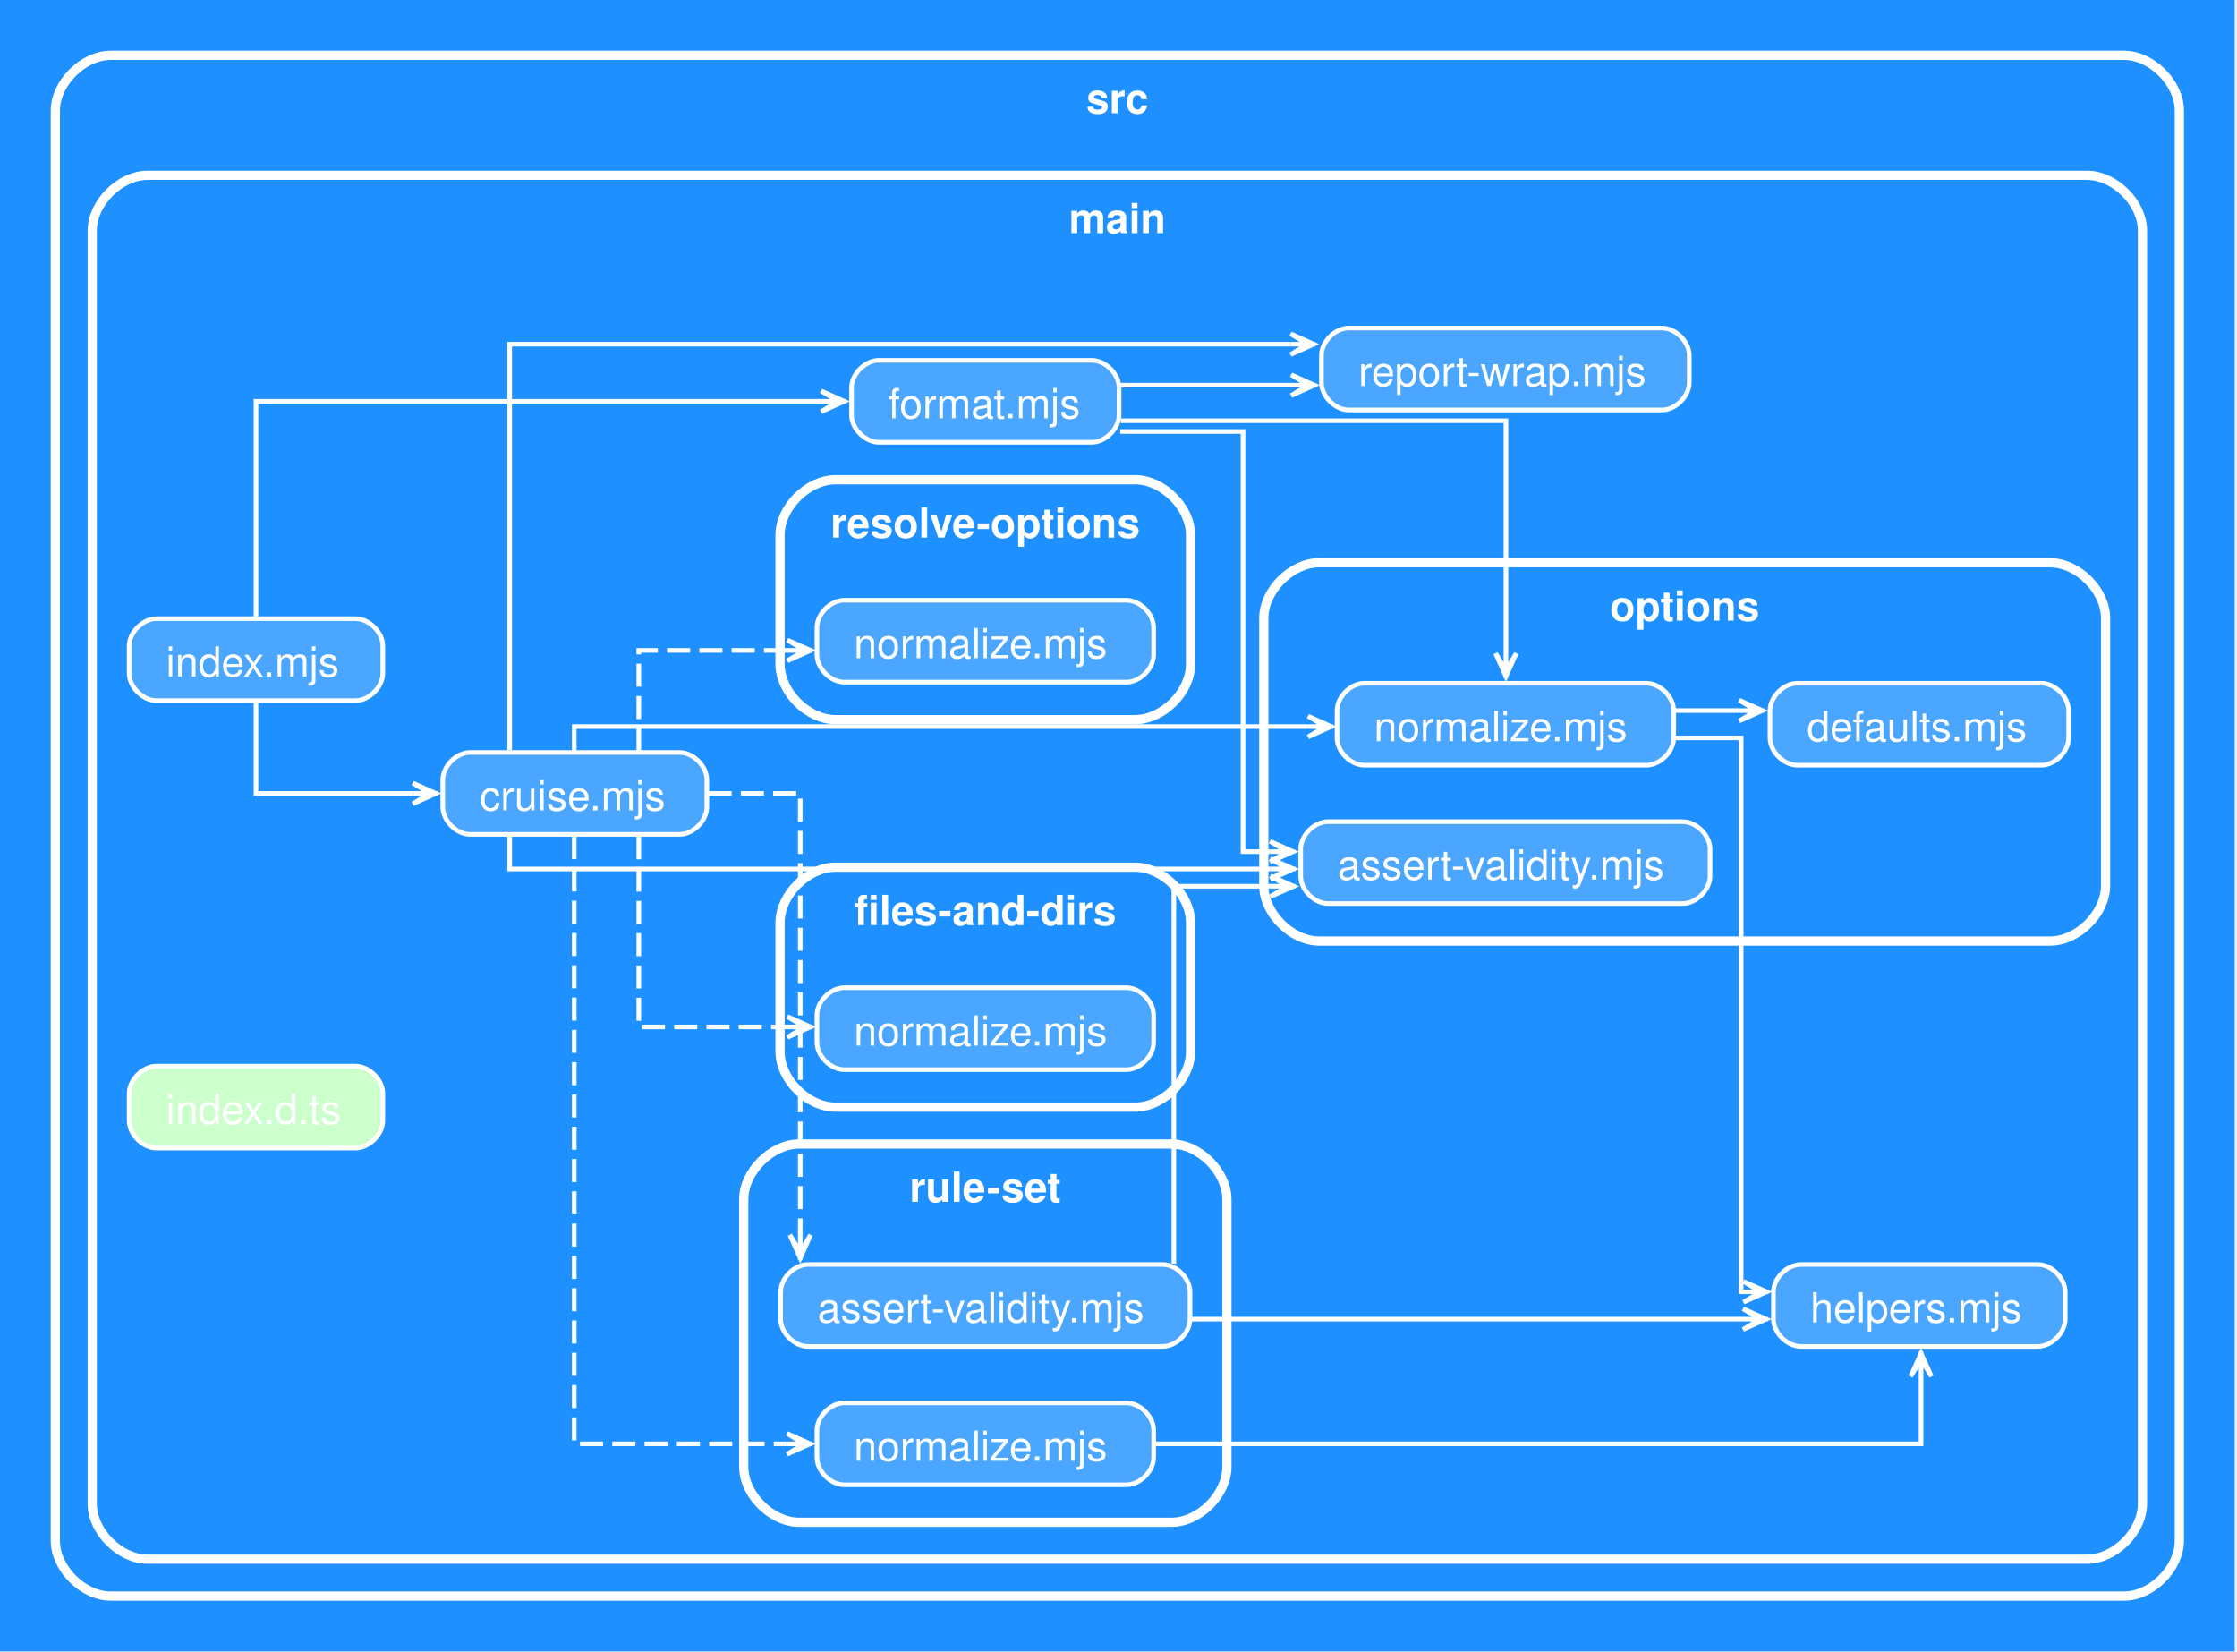
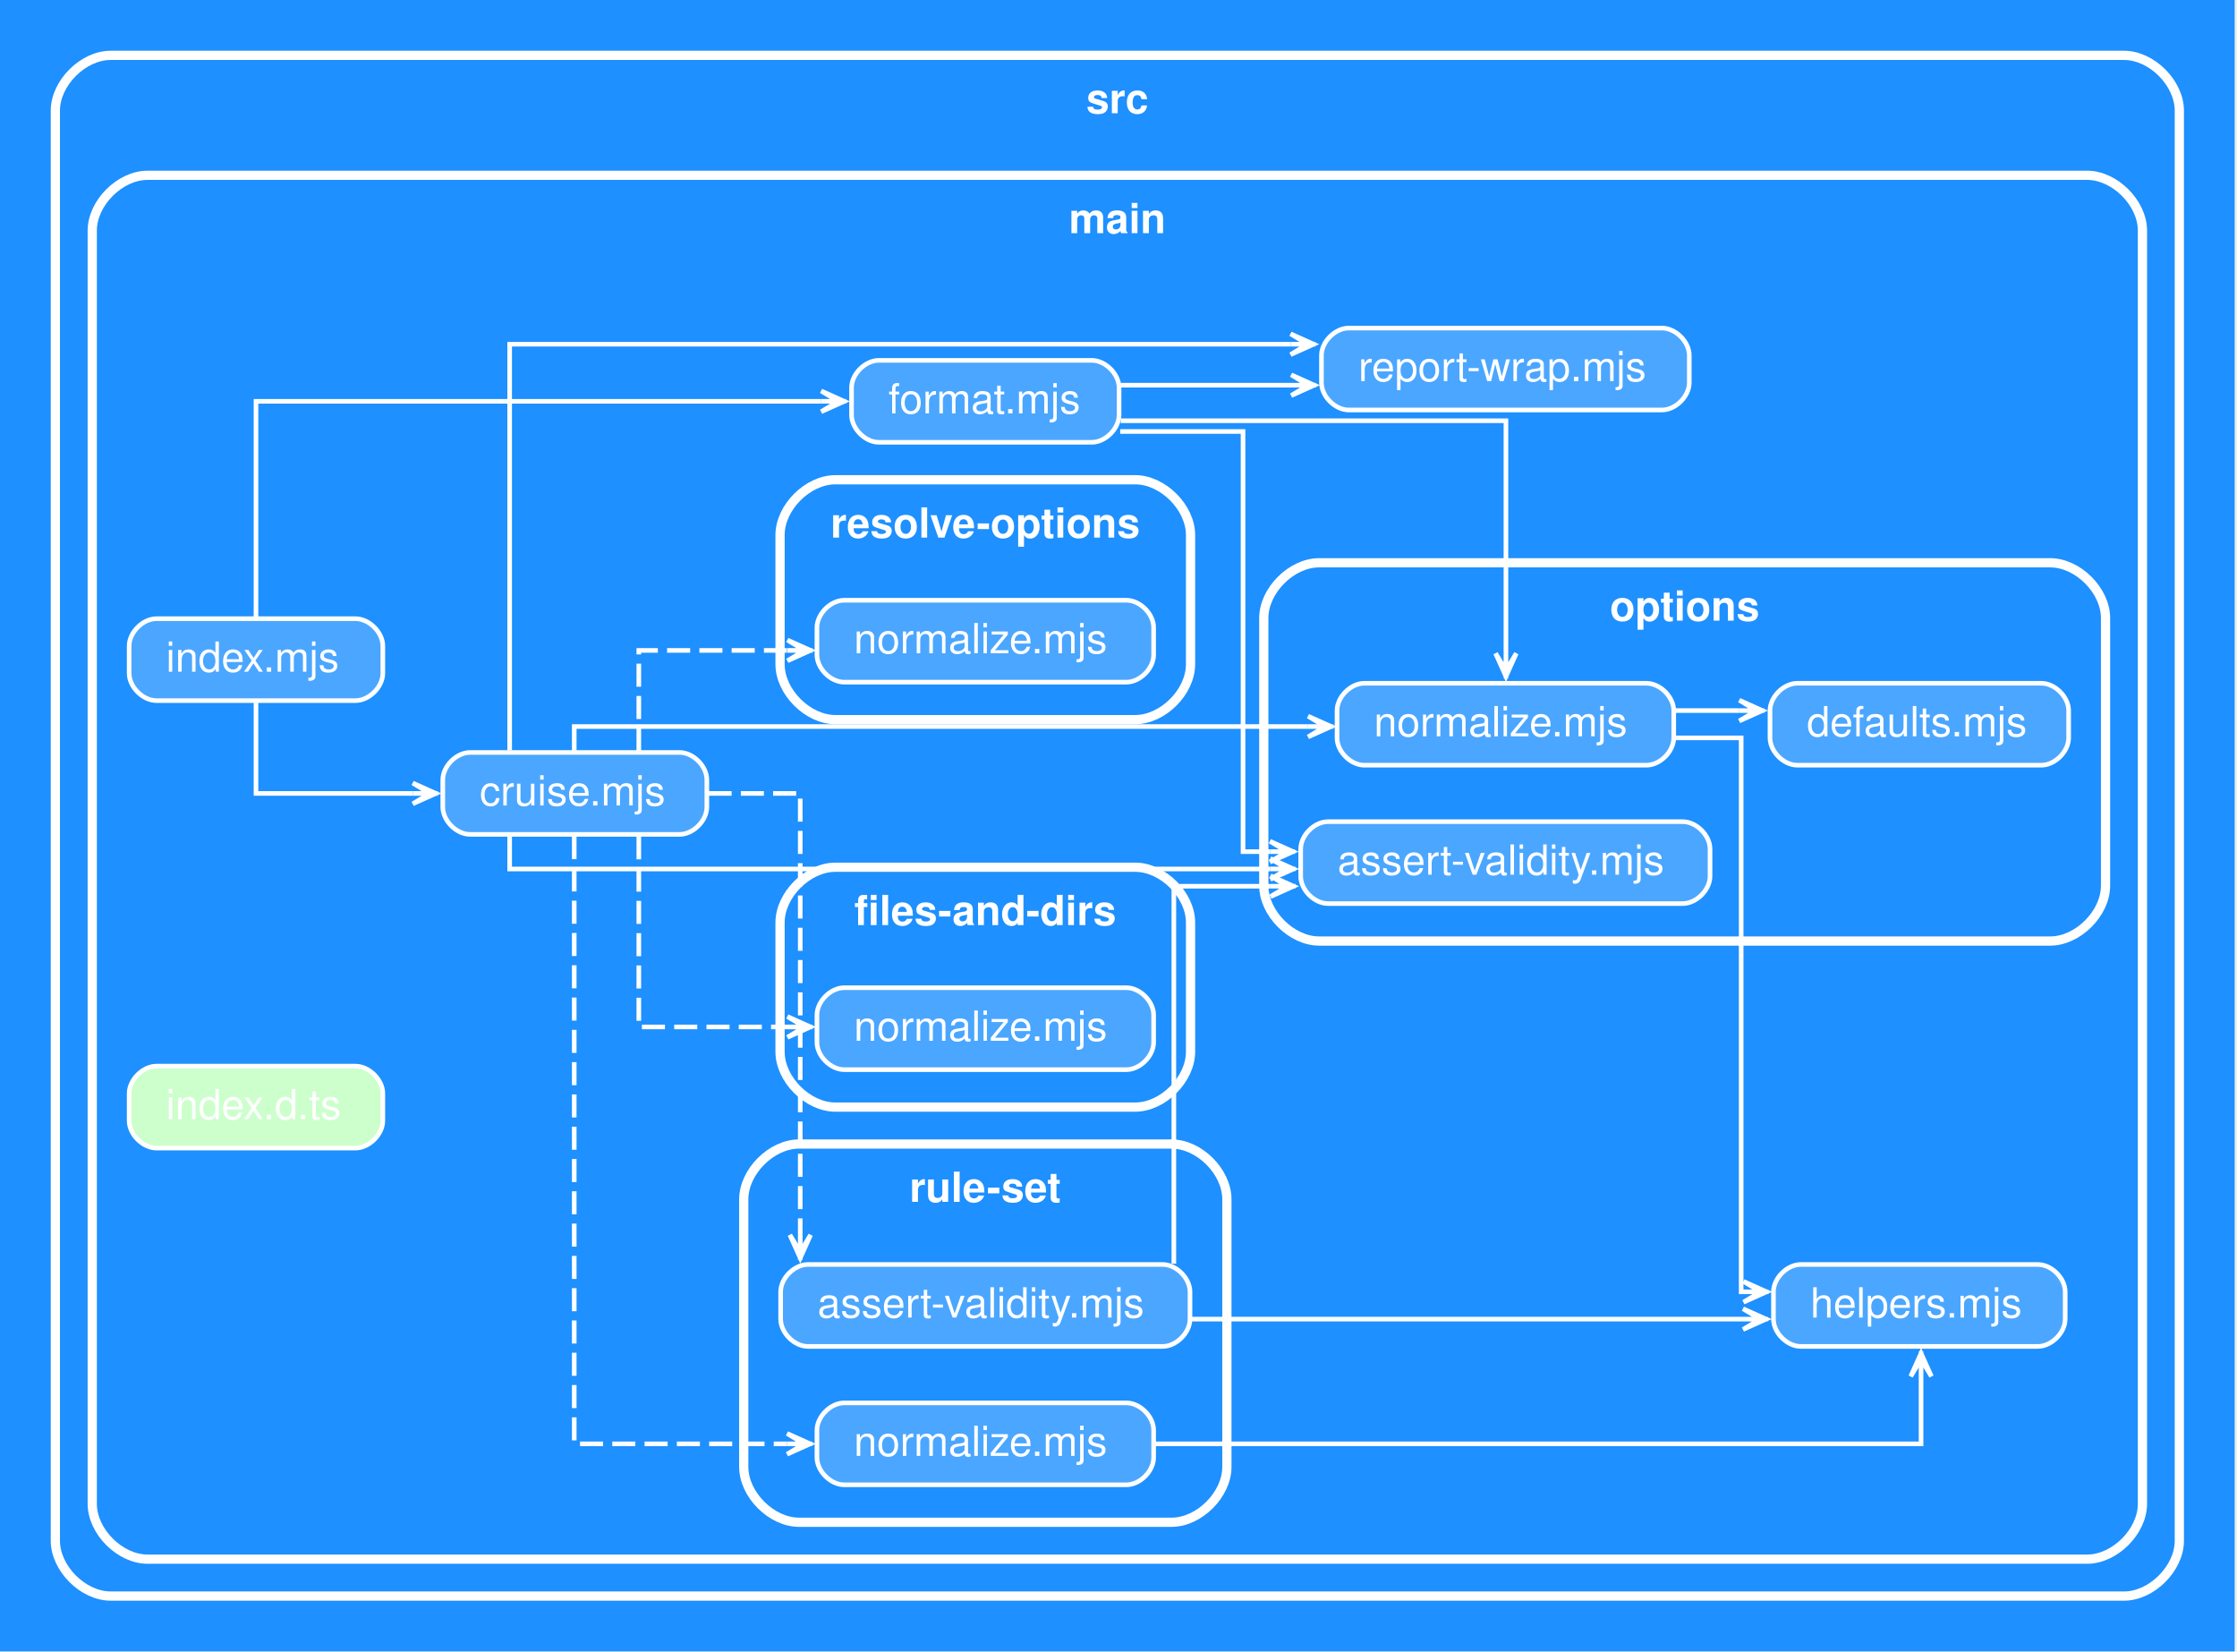
<svg xmlns="http://www.w3.org/2000/svg" xmlns:xlink="http://www.w3.org/1999/xlink" width="485pt" height="358pt" viewBox="0 0 485 358">
  <g class="graph" transform="translate(4 354)">
    <path fill="#1e90ff" d="M-4 4v-358h484.5V4z" />
    <g class="cluster">
      <path fill="none" stroke="#fff" stroke-width="2" d="M20-8h436.5c6 0 12-6 12-12v-310c0-6-6-12-12-12H20c-6 0-12 6-12 12v310c0 6 6 12 12 12" />
      <text xml:space="preserve" x="238.25" y="-329.45" fill="#fff" font-family="Helvetica,sans-Serif" font-size="9" font-weight="bold" text-anchor="middle">src</text>
    </g>
    <g class="cluster">
      <path fill="none" stroke="#fff" stroke-width="2" d="M28-16h420.5c6 0 12-6 12-12v-276c0-6-6-12-12-12H28c-6 0-12 6-12 12v276c0 6 6 12 12 12" />
      <text xml:space="preserve" x="238.25" y="-303.45" fill="#fff" font-family="Helvetica,sans-Serif" font-size="9" font-weight="bold" text-anchor="middle">main</text>
    </g>
    <g class="cluster">
      <path fill="none" stroke="#fff" stroke-width="2" d="M177.12-114h65c6 0 12-6 12-12v-28c0-6-6-12-12-12h-65c-6 0-12 6-12 12v28c0 6 6 12 12 12" />
      <text xml:space="preserve" x="209.62" y="-153.45" fill="#fff" font-family="Helvetica,sans-Serif" font-size="9" font-weight="bold" text-anchor="middle">files-and-dirs</text>
    </g>
    <g class="cluster">
      <path fill="none" stroke="#fff" stroke-width="2" d="M282-150h158.5c6 0 12-6 12-12v-58c0-6-6-12-12-12H282c-6 0-12 6-12 12v58c0 6 6 12 12 12" />
      <text xml:space="preserve" x="361.25" y="-219.45" fill="#fff" font-family="Helvetica,sans-Serif" font-size="9" font-weight="bold" text-anchor="middle">options</text>
    </g>
    <g class="cluster">
      <path fill="none" stroke="#fff" stroke-width="2" d="M177.12-198h65c6 0 12-6 12-12v-28c0-6-6-12-12-12h-65c-6 0-12 6-12 12v28c0 6 6 12 12 12" />
      <text xml:space="preserve" x="209.62" y="-237.45" fill="#fff" font-family="Helvetica,sans-Serif" font-size="9" font-weight="bold" text-anchor="middle">resolve-options</text>
    </g>
    <g class="cluster">
      <path fill="none" stroke="#fff" stroke-width="2" d="M169.25-24H250c6 0 12-6 12-12v-58c0-6-6-12-12-12h-80.75c-6 0-12 6-12 12v58c0 6 6 12 12 12" />
      <text xml:space="preserve" x="209.62" y="-93.45" fill="#fff" font-family="Helvetica,sans-Serif" font-size="9" font-weight="bold" text-anchor="middle">rule-set</text>
    </g>
    <g class="node">
      <a xlink:href="src/main/cruise.mjs" xlink:title="cruise.mjs">
        <path fill="#fff" fill-opacity=".2" stroke="#fff" d="M143.33-190.88H97.92c-2.96 0-5.92 2.96-5.92 5.92v5.92c0 2.96 2.96 5.92 5.92 5.92h45.41c2.96 0 5.92-2.96 5.92-5.92v-5.92c0-2.96-2.96-5.92-5.92-5.92" />
-         <text xml:space="preserve" x="100" y="-178.32" fill="#fff" font-family="Helvetica,sans-Serif" font-size="9">cruise.mjs</text>
+         <text xml:space="preserve" x="100" y="-179.38" fill="#fff" font-family="Helvetica,sans-Serif" font-size="9">cruise.mjs</text>
      </a>
    </g>
    <g class="node">
      <a xlink:href="src/main/files-and-dirs/normalize.mjs" xlink:title="normalize.mjs">
        <path fill="#fff" fill-opacity=".2" stroke="#fff" d="M240.21-139.88h-61.17c-2.96 0-5.92 2.96-5.92 5.92v5.92c0 2.96 2.96 5.92 5.92 5.92h61.17c2.96 0 5.91-2.96 5.91-5.92v-5.92c0-2.96-2.95-5.92-5.91-5.92" />
-         <text xml:space="preserve" x="181.12" y="-127.33" fill="#fff" font-family="Helvetica,sans-Serif" font-size="9">normalize.mjs</text>
+         <text xml:space="preserve" x="181.12" y="-128.38" fill="#fff" font-family="Helvetica,sans-Serif" font-size="9">normalize.mjs</text>
      </a>
    </g>
    <g class="edge">
      <path fill="none" stroke="#fff" stroke-dasharray="5,2" d="M134.5-172.71v41.33h32.22" />
      <path fill="#fff" stroke="#fff" d="m171.72-131.38-5-2.25 3.72 2.25h-3.72 3.72l-3.72 2.25z" />
    </g>
    <g class="node">
      <a xlink:href="src/main/options/assert-validity.mjs" xlink:title="assert-validity.mjs">
        <path fill="#fff" fill-opacity=".2" stroke="#fff" d="M360.83-175.88h-76.91c-2.96 0-5.92 2.96-5.92 5.92v5.92c0 2.96 2.96 5.92 5.92 5.92h76.91c2.96 0 5.92-2.96 5.92-5.92v-5.92c0-2.96-2.96-5.92-5.92-5.92" />
-         <text xml:space="preserve" x="286" y="-163.32" fill="#fff" font-family="Helvetica,sans-Serif" font-size="9">assert-validity.mjs</text>
+         <text xml:space="preserve" x="286" y="-164.38" fill="#fff" font-family="Helvetica,sans-Serif" font-size="9">assert-validity.mjs</text>
      </a>
    </g>
    <g class="edge">
      <path fill="none" stroke="#fff" d="M106.5-172.66v7.04h164.93" />
      <path fill="#fff" stroke="#fff" d="m276.43-165.63-5-2.25 3.72 2.25h-3.72 3.72l-3.72 2.25z" />
    </g>
    <g class="node">
      <a xlink:href="src/main/options/normalize.mjs" xlink:title="normalize.mjs">
        <path fill="#fff" fill-opacity=".2" stroke="#fff" d="M352.96-205.88h-61.17c-2.96 0-5.91 2.96-5.91 5.92v5.92c0 2.96 2.95 5.92 5.91 5.92h61.17c2.96 0 5.92-2.96 5.92-5.92v-5.92c0-2.96-2.96-5.92-5.92-5.92" />
-         <text xml:space="preserve" x="293.88" y="-193.32" fill="#fff" font-family="Helvetica,sans-Serif" font-size="9">normalize.mjs</text>
+         <text xml:space="preserve" x="293.88" y="-194.38" fill="#fff" font-family="Helvetica,sans-Serif" font-size="9">normalize.mjs</text>
      </a>
    </g>
    <g class="edge">
      <path fill="none" stroke="#fff" d="M120.5-191.27v-5.23h159.1" />
      <path fill="#fff" stroke="#fff" d="m284.6-196.5-5-2.25 3.72 2.25h-3.72 3.72l-3.72 2.25z" />
    </g>
    <g class="node">
      <a xlink:href="src/main/report-wrap.mjs" xlink:title="report-wrap.mjs">
        <path fill="#fff" fill-opacity=".2" stroke="#fff" d="M356.33-282.88h-67.91c-2.96 0-5.92 2.96-5.92 5.92v5.92c0 2.96 2.96 5.92 5.92 5.92h67.91c2.96 0 5.92-2.96 5.92-5.92v-5.92c0-2.96-2.96-5.92-5.92-5.92" />
-         <text xml:space="preserve" x="290.5" y="-270.32" fill="#fff" font-family="Helvetica,sans-Serif" font-size="9">report-wrap.mjs</text>
+         <text xml:space="preserve" x="290.5" y="-271.38" fill="#fff" font-family="Helvetica,sans-Serif" font-size="9">report-wrap.mjs</text>
      </a>
    </g>
    <g class="edge">
      <path fill="none" stroke="#fff" d="M106.5-191.34v-88.04h169.31" />
      <path fill="#fff" stroke="#fff" d="m280.81-279.38-5-2.25 3.71 2.25h-3.71 3.71l-3.71 2.25z" />
    </g>
    <g class="node">
      <a xlink:href="src/main/resolve-options/normalize.mjs" xlink:title="normalize.mjs">
        <path fill="#fff" fill-opacity=".2" stroke="#fff" d="M240.21-223.88h-61.17c-2.96 0-5.92 2.96-5.92 5.92v5.92c0 2.96 2.96 5.92 5.92 5.92h61.17c2.96 0 5.91-2.96 5.91-5.92v-5.92c0-2.96-2.95-5.92-5.91-5.92" />
-         <text xml:space="preserve" x="181.12" y="-211.32" fill="#fff" font-family="Helvetica,sans-Serif" font-size="9">normalize.mjs</text>
+         <text xml:space="preserve" x="181.12" y="-212.38" fill="#fff" font-family="Helvetica,sans-Serif" font-size="9">normalize.mjs</text>
      </a>
    </g>
    <g class="edge">
      <path fill="none" stroke="#fff" stroke-dasharray="5,2" d="M134.5-191.13V-213h32.22" />
      <path fill="#fff" stroke="#fff" d="m171.72-213-5-2.25 3.72 2.25h-3.72 3.72l-3.72 2.25z" />
    </g>
    <g class="node">
      <a xlink:href="src/main/rule-set/assert-validity.mjs" xlink:title="assert-validity.mjs">
        <path fill="#fff" fill-opacity=".2" stroke="#fff" d="M248.08-79.88h-76.91c-2.96 0-5.92 2.96-5.92 5.92v5.92c0 2.96 2.96 5.92 5.92 5.92h76.91c2.96 0 5.92-2.96 5.92-5.92v-5.92c0-2.96-2.96-5.92-5.92-5.92" />
-         <text xml:space="preserve" x="173.25" y="-67.33" fill="#fff" font-family="Helvetica,sans-Serif" font-size="9">assert-validity.mjs</text>
+         <text xml:space="preserve" x="173.25" y="-68.38" fill="#fff" font-family="Helvetica,sans-Serif" font-size="9">assert-validity.mjs</text>
      </a>
    </g>
    <g class="edge">
      <path fill="none" stroke="#fff" stroke-dasharray="5,2" d="M149.62-182h19.88v95.7" />
      <path fill="#fff" stroke="#fff" d="m169.5-81.3 2.25-5-2.25 3.72v-3.72 3.72l-2.25-3.72z" />
    </g>
    <g class="node">
      <a xlink:href="src/main/rule-set/normalize.mjs" xlink:title="normalize.mjs">
        <path fill="#fff" fill-opacity=".2" stroke="#fff" d="M240.21-49.88h-61.17c-2.96 0-5.92 2.96-5.92 5.92v5.92c0 2.96 2.96 5.92 5.92 5.92h61.17c2.96 0 5.91-2.96 5.91-5.92v-5.92c0-2.96-2.95-5.92-5.91-5.92" />
-         <text xml:space="preserve" x="181.12" y="-37.33" fill="#fff" font-family="Helvetica,sans-Serif" font-size="9">normalize.mjs</text>
+         <text xml:space="preserve" x="181.12" y="-38.38" fill="#fff" font-family="Helvetica,sans-Serif" font-size="9">normalize.mjs</text>
      </a>
    </g>
    <g class="edge">
      <path fill="none" stroke="#fff" stroke-dasharray="5,2" d="M120.5-172.75V-41h46.14" />
      <path fill="#fff" stroke="#fff" d="m171.64-41-5-2.25 3.72 2.25h-3.72 3.72l-3.72 2.25z" />
    </g>
    <g class="node">
      <a xlink:href="src/main/helpers.mjs" xlink:title="helpers.mjs">
        <path fill="#fff" fill-opacity=".2" stroke="#fff" d="M437.83-79.88h-51.41c-2.96 0-5.92 2.96-5.92 5.92v5.92c0 2.96 2.96 5.92 5.92 5.92h51.41c2.96 0 5.92-2.96 5.92-5.92v-5.92c0-2.96-2.96-5.92-5.92-5.92" />
-         <text xml:space="preserve" x="388.5" y="-67.33" fill="#fff" font-family="Helvetica,sans-Serif" font-size="9">helpers.mjs</text>
+         <text xml:space="preserve" x="388.5" y="-68.38" fill="#fff" font-family="Helvetica,sans-Serif" font-size="9">helpers.mjs</text>
      </a>
    </g>
    <g class="edge">
      <path fill="none" stroke="#fff" d="M359.26-194.04h14.24v120.08h.67" />
      <path fill="#fff" stroke="#fff" d="m379.01-73.96-5-2.25 3.72 2.25h-3.72 3.72l-3.72 2.25z" />
    </g>
    <g class="node">
      <a xlink:href="src/main/options/defaults.mjs" xlink:title="defaults.mjs">
        <path fill="#fff" fill-opacity=".2" stroke="#fff" d="M438.58-205.88h-52.91c-2.96 0-5.92 2.96-5.92 5.92v5.92c0 2.96 2.96 5.92 5.92 5.92h52.91c2.96 0 5.92-2.96 5.92-5.92v-5.92c0-2.96-2.96-5.92-5.92-5.92" />
-         <text xml:space="preserve" x="387.75" y="-193.32" fill="#fff" font-family="Helvetica,sans-Serif" font-size="9">defaults.mjs</text>
+         <text xml:space="preserve" x="387.75" y="-194.38" fill="#fff" font-family="Helvetica,sans-Serif" font-size="9">defaults.mjs</text>
      </a>
    </g>
    <g class="edge">
      <path fill="none" stroke="#fff" d="M359.14-199.96h13.95" />
      <path fill="#fff" stroke="#fff" d="m378.09-199.96-5-2.25 3.72 2.25h-3.72 3.72l-3.72 2.25z" />
    </g>
    <g class="edge">
      <path fill="none" stroke="#fff" d="M250.5-80.05v-81.83h20.95" />
      <path fill="#fff" stroke="#fff" d="m276.45-161.88-5-2.25 3.72 2.25h-3.72 3.72l-3.72 2.25z" />
    </g>
    <g class="edge">
      <path fill="none" stroke="#fff" d="M254.32-68.04H373.9" />
      <path fill="#fff" stroke="#fff" d="m378.9-68.04-5-2.25 3.72 2.25h-3.72 3.72l-3.72 2.25z" />
    </g>
    <g class="edge">
      <path fill="none" stroke="#fff" d="M246.36-41H412.5v-14.62" />
      <path fill="#fff" stroke="#fff" d="m412.5-60.62-2.25 5 2.25-3.72v3.72-3.72l2.25 3.72z" />
    </g>
    <g class="node">
      <a xlink:href="src/main/format.mjs" xlink:title="format.mjs">
        <path fill="#fff" fill-opacity=".2" stroke="#fff" d="M232.71-275.88h-46.17c-2.96 0-5.92 2.96-5.92 5.92v5.92c0 2.96 2.96 5.92 5.92 5.92h46.17c2.96 0 5.91-2.96 5.91-5.92v-5.92c0-2.96-2.95-5.92-5.91-5.92" />
-         <text xml:space="preserve" x="188.62" y="-263.32" fill="#fff" font-family="Helvetica,sans-Serif" font-size="9">format.mjs</text>
+         <text xml:space="preserve" x="188.62" y="-264.38" fill="#fff" font-family="Helvetica,sans-Serif" font-size="9">format.mjs</text>
      </a>
    </g>
    <g class="edge">
      <path fill="none" stroke="#fff" d="M238.87-260.46h26.63v91.08h5.84" />
      <path fill="#fff" stroke="#fff" d="m276.34-169.38-5-2.25 3.72 2.25h-3.72 3.72l-3.72 2.25z" />
    </g>
    <g class="edge">
      <path fill="none" stroke="#fff" d="M238.99-262.79h83.51v50.42" />
      <path fill="#fff" stroke="#fff" d="m322.5-207.37 2.25-5-2.25 3.72v-3.72 3.72l-2.25-3.72z" />
    </g>
    <g class="edge">
      <path fill="none" stroke="#fff" d="M238.95-270.5h36.99" />
      <path fill="#fff" stroke="#fff" d="m280.94-270.5-5-2.25 3.72 2.25h-3.72 3.72l-3.72 2.25z" />
    </g>
    <g class="node">
      <a xlink:href="src/main/index.d.ts" xlink:title="index.d.ts">
        <path fill="#cfc" stroke="#fff" d="M73.08-122.88H29.92c-2.96 0-5.92 2.96-5.92 5.92v5.92c0 2.96 2.96 5.92 5.92 5.92h43.16c2.96 0 5.92-2.96 5.92-5.92v-5.92c0-2.96-2.96-5.92-5.92-5.92" />
-         <text xml:space="preserve" x="32" y="-110.33" fill="#fff" font-family="Helvetica,sans-Serif" font-size="9">index.d.ts</text>
+         <text xml:space="preserve" x="32" y="-111.38" fill="#fff" font-family="Helvetica,sans-Serif" font-size="9">index.d.ts</text>
      </a>
    </g>
    <g class="node">
      <a xlink:href="src/main/index.mjs" xlink:title="index.mjs">
        <path fill="#fff" fill-opacity=".2" stroke="#fff" d="M73.08-219.88H29.92c-2.96 0-5.92 2.96-5.92 5.92v5.92c0 2.96 2.96 5.92 5.92 5.92h43.16c2.96 0 5.92-2.96 5.92-5.92v-5.92c0-2.96-2.96-5.92-5.92-5.92" />
-         <text xml:space="preserve" x="32" y="-207.32" fill="#fff" font-family="Helvetica,sans-Serif" font-size="9">index.mjs</text>
+         <text xml:space="preserve" x="32" y="-208.38" fill="#fff" font-family="Helvetica,sans-Serif" font-size="9">index.mjs</text>
      </a>
    </g>
    <g class="edge">
      <path fill="none" stroke="#fff" d="M51.5-201.82V-182h33.99" />
      <path fill="#fff" stroke="#fff" d="m90.49-182-5-2.25 3.72 2.25h-3.72 3.72l-3.72 2.25z" />
    </g>
    <g class="edge">
      <path fill="none" stroke="#fff" d="M51.5-220.25V-267h122.54" />
      <path fill="#fff" stroke="#fff" d="m179.04-267-5-2.25 3.71 2.25h-3.71 3.71l-3.71 2.25z" />
    </g>
  </g>
</svg>
